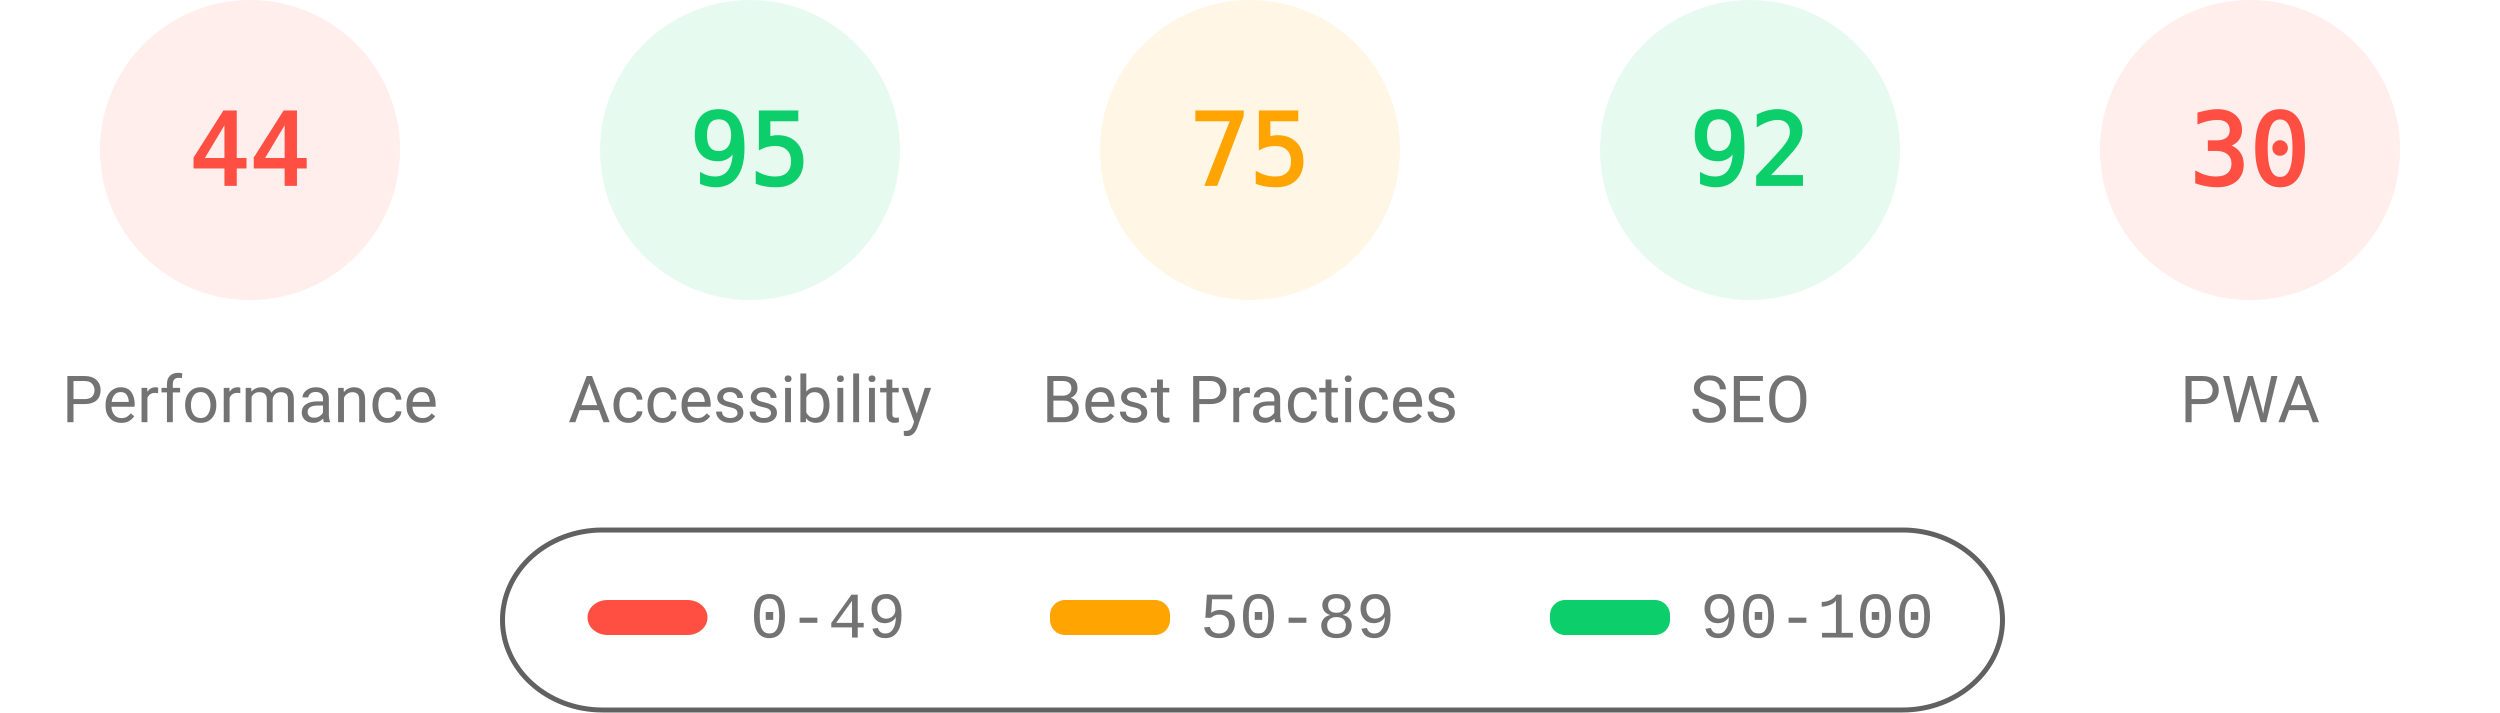
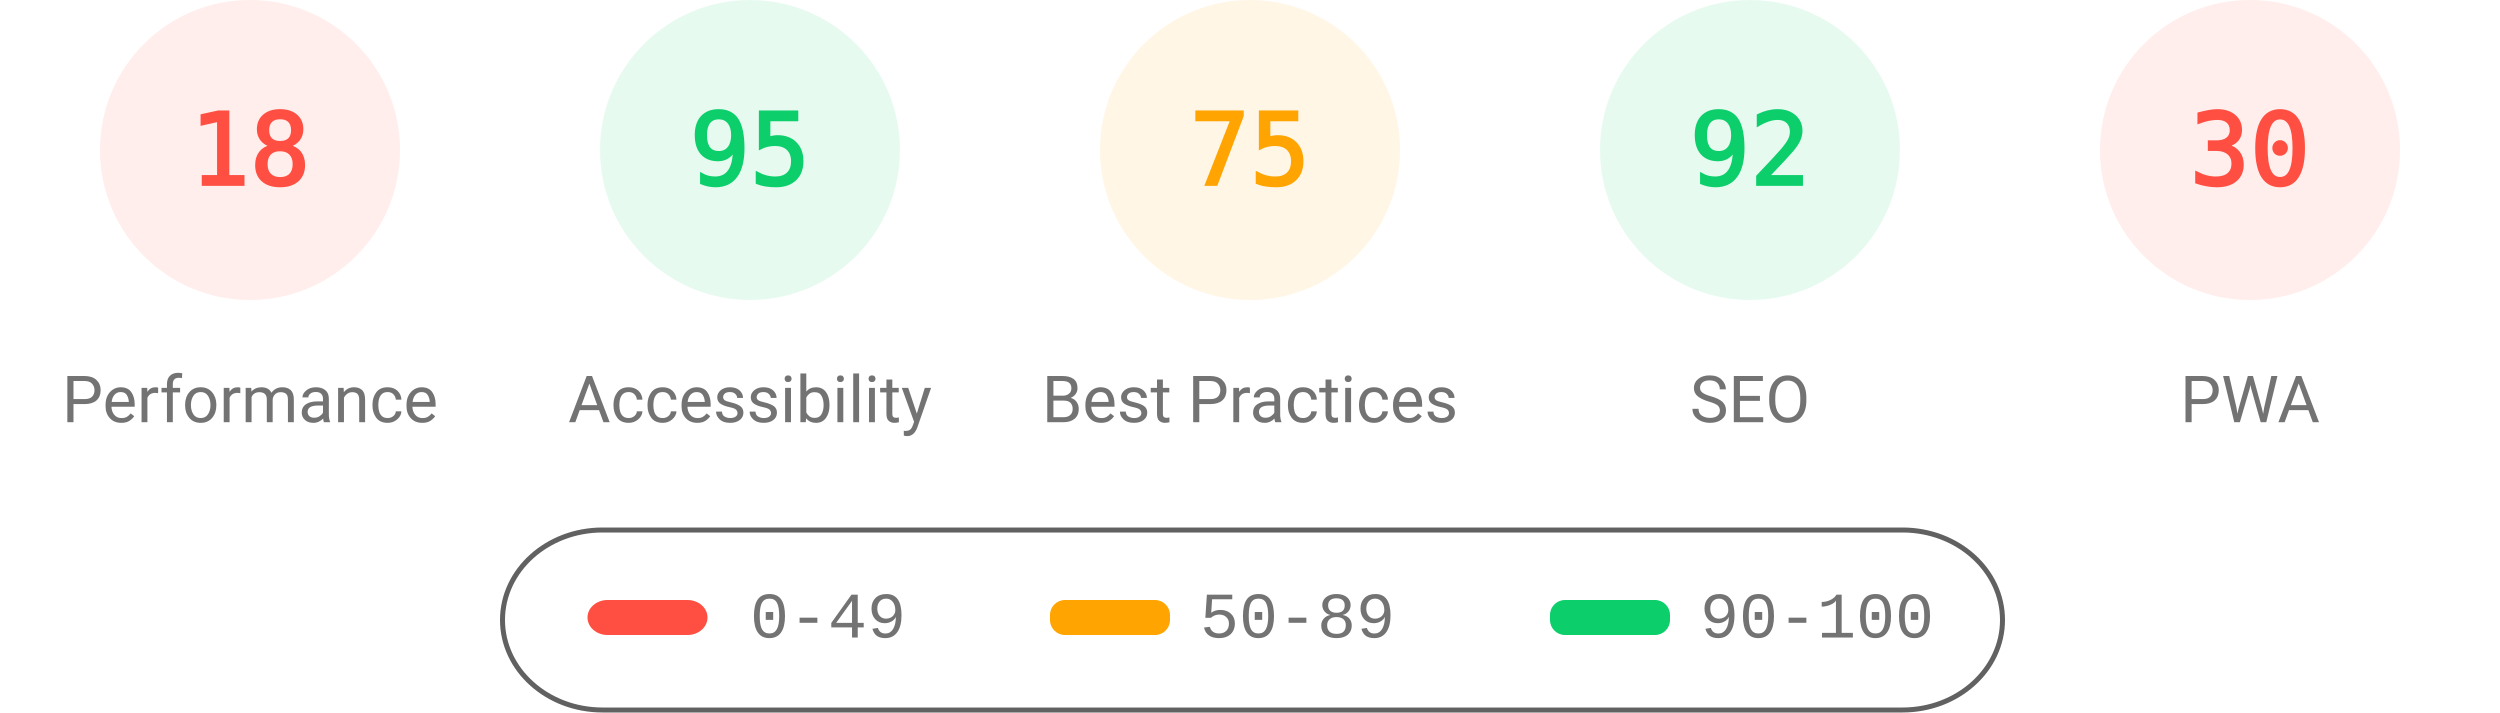
<svg xmlns="http://www.w3.org/2000/svg" fill="none" width="1000" height="285">
  <style>.gauge-base{opacity:.1}.gauge-arc{fill:none;animation-delay:250ms;stroke-linecap:round;transform:rotate(-90deg);transform-origin:100px 60px;animation:load-gauge 1s ease forwards}.guage-text{font-size:40px;font-family:monospace;text-align:center}.guage-red{color:#ff4e42;fill:#ff4e42;stroke:#ff4e42}.guage-orange{color:#ffa400;fill:#ffa400;stroke:#ffa400}.guage-green{color:#0cce6b;fill:#0cce6b;stroke:#0cce6b}.guage-undefined{color:#5c5c5c;fill:#5c5c5c;stroke:#5c5c5c}.guage-title{color:#737373;fill:#737373;stroke:none;font-size:26px;line-height:26px;font-family:Roboto,Halvetica,Arial,sans-serif}@keyframes load-gauge{from{stroke-dasharray:0 352.858}}</style>
  <svg class="guage-div guage-perf guage-red" viewBox="0 0 200 200" width="200" height="200">
    <circle class="gauge-base" r="56" cx="100" cy="60" stroke-width="8" />
-     <circle class="gauge-arc guage-arc-1" r="56" cx="100" cy="60" stroke-width="8" style="stroke-dasharray:154.818,351.858" />
-     <text class="guage-text" x="100" y="60" alignment-baseline="central" dominant-baseline="central" text-anchor="middle">44</text>
+     <circle class="gauge-arc guage-arc-1" r="56" cx="100" cy="60" stroke-width="8" style="stroke-dasharray:63.334,351.858" />
+     <text class="guage-text" x="100" y="60" alignment-baseline="central" dominant-baseline="central" text-anchor="middle">18</text>
    <text class="guage-title" x="100" y="160" alignment-baseline="central" dominant-baseline="central" text-anchor="middle">Performance</text>
  </svg>
  <svg class="guage-div guage-acc guage-green" viewBox="0 0 200 200" width="200" height="200" x="200">
    <circle class="gauge-base" r="56" cx="100" cy="60" stroke-width="8" />
    <circle class="gauge-arc guage-arc-2" r="56" cx="100" cy="60" stroke-width="8" style="stroke-dasharray:334.265,351.858" />
    <text class="guage-text" x="100" y="60" alignment-baseline="central" dominant-baseline="central" text-anchor="middle">95</text>
    <text class="guage-title" x="100" y="160" alignment-baseline="central" dominant-baseline="central" text-anchor="middle">Accessibility</text>
  </svg>
  <svg class="guage-div guage-best guage-orange" viewBox="0 0 200 200" width="200" height="200" x="400">
    <circle class="gauge-base" r="56" cx="100" cy="60" stroke-width="8" />
    <circle class="gauge-arc guage-arc-3" r="56" cx="100" cy="60" stroke-width="8" style="stroke-dasharray:263.893,351.858" />
    <text class="guage-text" x="100" y="60" alignment-baseline="central" dominant-baseline="central" text-anchor="middle">75</text>
    <text class="guage-title" x="100" y="160" alignment-baseline="central" dominant-baseline="central" text-anchor="middle">Best Practices</text>
  </svg>
  <svg class="guage-div guage-seo guage-green" viewBox="0 0 200 200" width="200" height="200" x="600">
    <circle class="gauge-base" r="56" cx="100" cy="60" stroke-width="8" />
    <circle class="gauge-arc guage-arc-4" r="56" cx="100" cy="60" stroke-width="8" style="stroke-dasharray:323.709,351.858" />
    <text class="guage-text" x="100" y="60" alignment-baseline="central" dominant-baseline="central" text-anchor="middle">92</text>
    <text class="guage-title" x="100" y="160" alignment-baseline="central" dominant-baseline="central" text-anchor="middle">SEO</text>
  </svg>
  <svg class="guage-div guage-pwa guage-red" viewBox="0 0 200 200" width="200" height="200" x="800">
    <circle class="gauge-base" r="56" cx="100" cy="60" stroke-width="8" />
    <circle class="gauge-arc guage-arc-4" r="56" cx="100" cy="60" stroke-width="8" style="stroke-dasharray:105.557,351.858" />
    <text class="guage-text" x="100" y="60" alignment-baseline="central" dominant-baseline="central" text-anchor="middle">30</text>
    <text class="guage-title" x="100" y="160" alignment-baseline="central" dominant-baseline="central" text-anchor="middle">PWA</text>
  </svg>
  <svg width="604" height="76" x="200" y="210">
    <path fill="none" id="canvas_background" d="M-1-1h604v80H-1z" />
    <rect fill-opacity="0" stroke="#616161" stroke-width="2" rx="40" id="svg_2" height="72" width="600" y="2" x="1" fill="#000" />
    <rect stroke="#000" rx="8" id="svg_3" height="14" width="48" y="30" x="35" stroke-opacity="null" stroke-width="0" fill="#ff4e42" />
    <rect stroke="#000" rx="6" id="svg_4" height="14" width="48" y="30" x="220" stroke-opacity="null" stroke-width="0" fill="#ffa400" />
    <rect stroke="#000" rx="6" id="svg_5" height="14" width="48" y="30" x="420" stroke-opacity="null" stroke-width="0" fill="#0cce6b" />
    <text xml:space="preserve" text-anchor="start" font-family="'Courier New', Courier, monospace" font-size="26" id="svg_6" y="45" x="100" stroke-opacity="null" stroke-width="0" stroke="#000" fill="#737373">0-49</text>
    <text xml:space="preserve" text-anchor="start" font-family="'Courier New', Courier, monospace" font-size="26" id="svg_7" y="45" x="280" stroke-opacity="null" stroke-width="0" stroke="#000" fill="#737373">50-89</text>
    <text xml:space="preserve" text-anchor="start" font-family="'Courier New', Courier, monospace" font-size="26" id="svg_8" y="45" x="480" stroke-opacity="null" stroke-width="0" stroke="#000" fill="#737373">90-100</text>
  </svg>
</svg>
